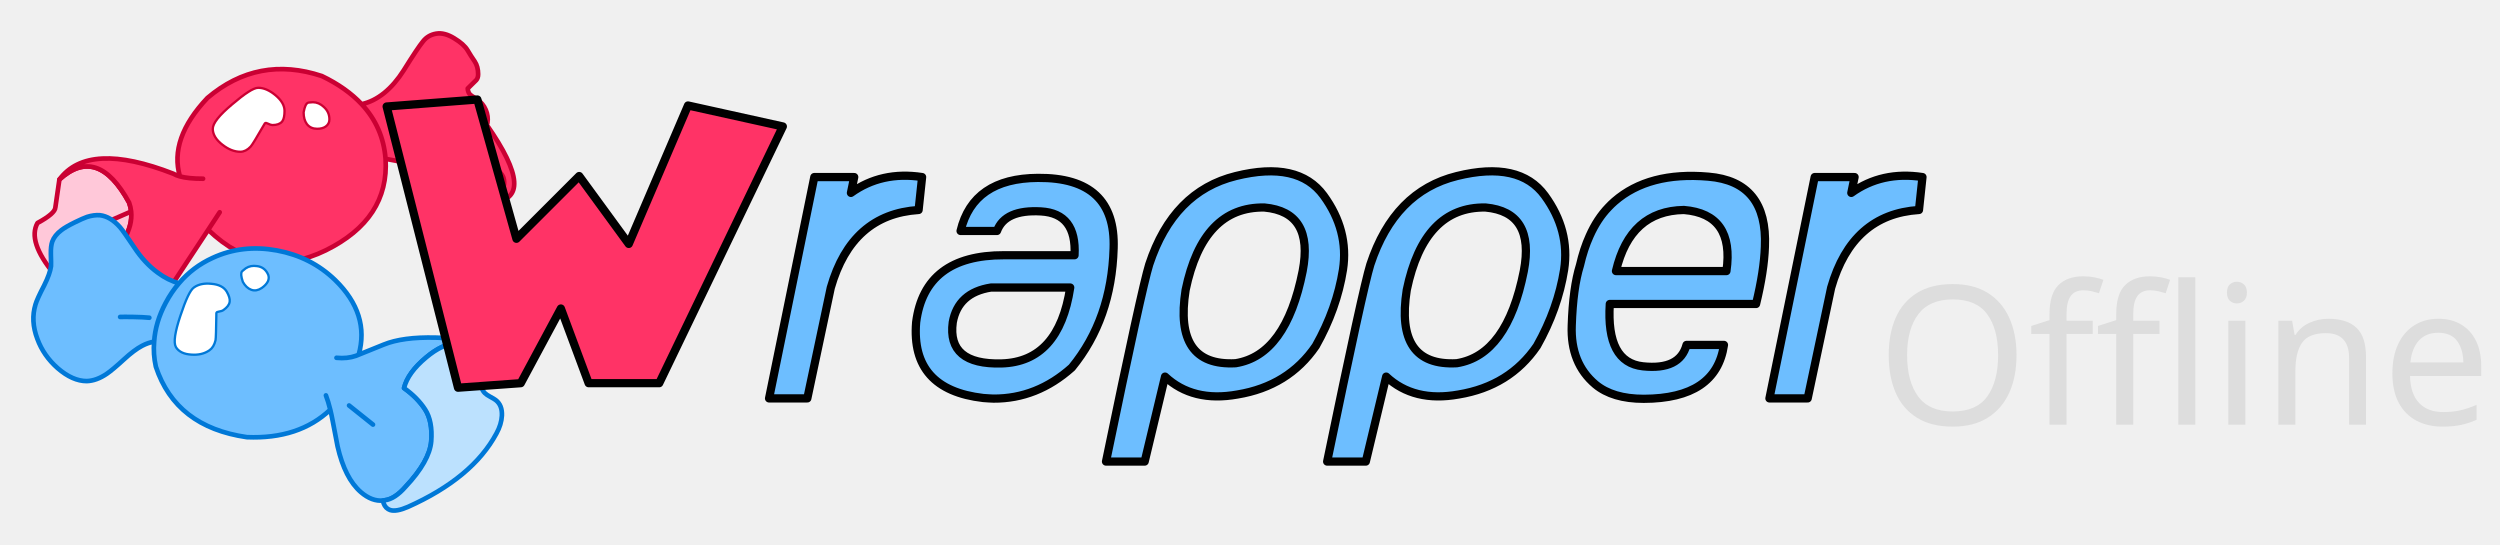
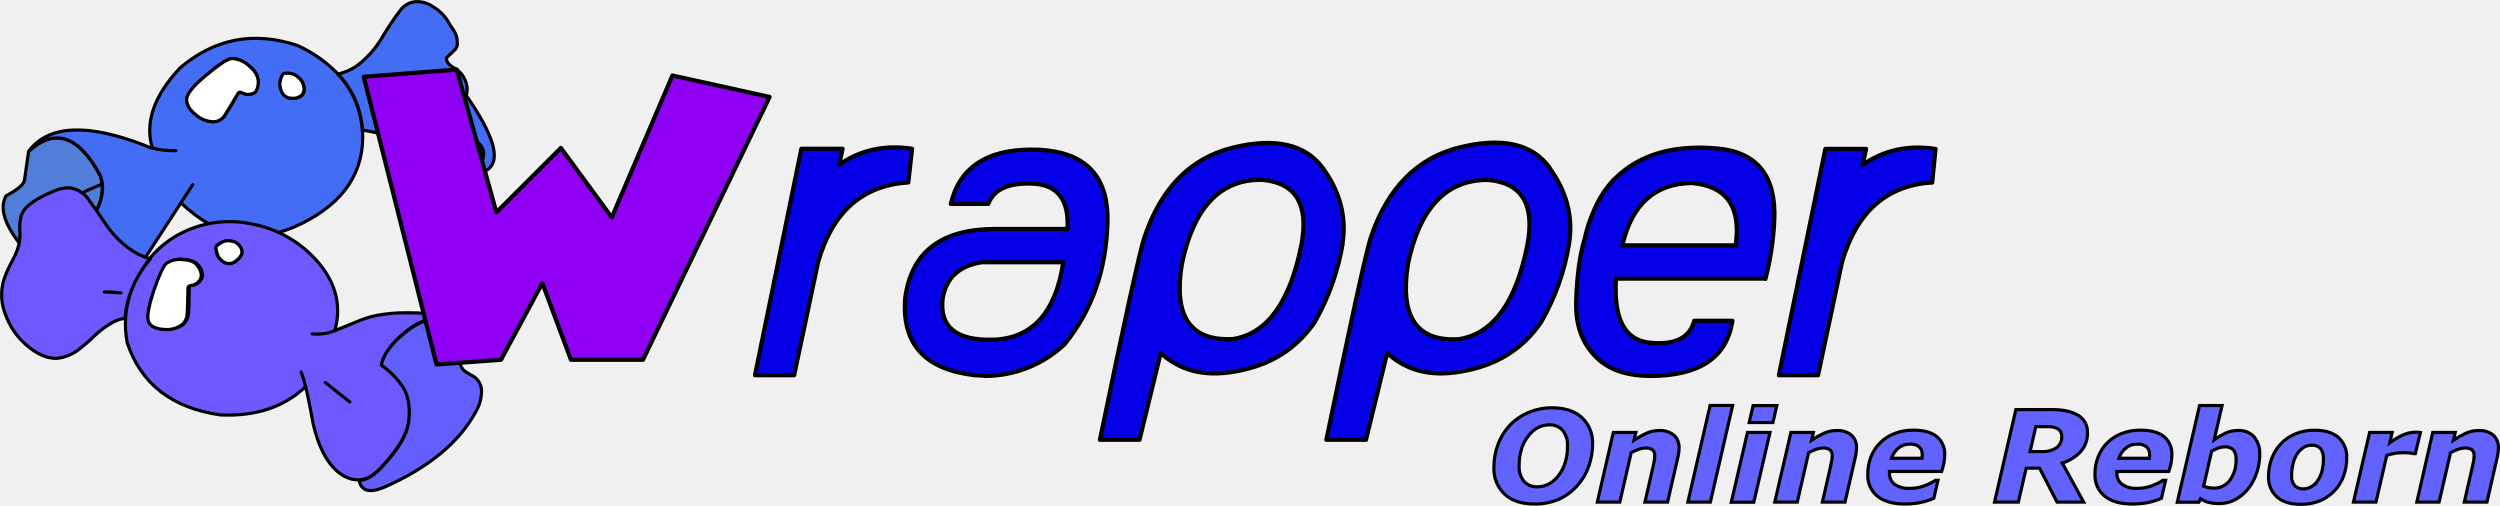
- <svg xmlns="http://www.w3.org/2000/svg" width="804.802" height="175.127" viewBox="0 0 804.802 175.127">
-   <g stroke="#ca0033" stroke-linecap="round" stroke-linejoin="round" stroke-width="1.5">
-     <path fill="#ffc8d9" d="M19.121 57.784l-1.3 9q-.1 1.95-5.75 5-3.3 5.95 5.35 16.4l22.45-10.95q2.8-4.8 2.35-9.15l-5.6 2.45 5.6-2.45q-.15-1.45-.65-2.85-10.15-18.65-22.45-7.45z" />
-     <path fill="#f36" d="M116.421 33.534q-4.9-5.25-12.8-9.05-20.5-6.8-36.85 7.05-12.4 13.15-8.85 25.25 2.65.75 7.45.75-4.8 0-7.45-.75-1.3-.35-2.1-.85-27.4-10.7-36.7 1.85 12.3-11.2 22.45 7.45.5 1.4.65 2.85.45 4.35-2.35 9.15l13.05 18.15 14.1-21.4 3.7-5.65-3.7 5.65q17.35 16.65 37.85 6.6 20.45-10.1 19.25-29.45-.8-10.2-7.7-17.6m-33.3-4.9q2.5 0 5.25 2.25 2.85 2.35 2.85 4.8 0 2.25-.65 3.15-.8 1.05-2.9 1.05-.4 0-1.45-.5-1.05-.55-1.55.6-3.6 6.25-4.25 6.95-1.45 1.55-3.05 1.55-2.75 0-5.55-2.2-2.85-2.2-2.95-4.7-.1-2.5 6.1-7.7 6.15-5.25 8.15-5.25m15.95 11.05q-.95-1.3-.95-3.5.5-2.7 1.3-2.8.8-.1 1.3-.1 1.75 0 3.25 1.4 1.7 1.5 1.7 3.75 0 1.25-1.05 2-.95.65-2.5.65-2 0-3.05-1.4m57.65.55q-.4 1.2-1.55 3.9-1.2 2.7-.75 4.55.5 1.95 3.7 4.3 3.3 2.45 3.95 4.2.45 1.35.05 2.9-.35 1.45-1.3 2.7-1.1 1.3-2.9 2.35.2-.05.4-.05 15.2-.8-1.6-24.85m-3.9-20.45q-1.15-1.65-2.3-3.6-1.15-1.95-4.3-3.85-3.15-1.95-5.8-1.5-2.65.45-4.25 2.5-1.65 2-6.2 9.3-2.85 4.5-6.3 7.3-3.5 2.8-7.25 3.6 6.9 7.4 7.7 17.6 7.2 1.2 10.2 2.7 3 1.45 5.6 5 2.6 3.55 4 4.2 1.4.65 4.9 2.3 3.45 1.6 5.8.95 2.35-.7 3.3-1.15 1.8-1.05 2.9-2.35.95-1.25 1.3-2.7.4-1.55-.05-2.9-.65-1.75-3.95-4.2-3.2-2.35-3.7-4.3-.45-1.85.75-4.55 1.15-2.7 1.55-3.9.15-.45.2-.7.35-2.1-.55-4.2-.9-2.05-2.7-3.3-2-1.2-2.5-1.75-.55-.75-.6-1.8l2.75-2.7q.6-.65.6-1.9 0-2.45-1.1-4.1z" />
-     <path fill="#fff" stroke="none" d="M98.121 36.184q0 2.2.95 3.5 1.05 1.4 3.05 1.4 1.55 0 2.5-.65 1.05-.75 1.05-2 0-2.25-1.7-3.75-1.5-1.4-3.25-1.4-.5 0-1.3.1t-1.3 2.8m-9.75-5.3q-2.75-2.25-5.25-2.25-2 0-8.15 5.25-6.2 5.2-6.1 7.7.1 2.5 2.95 4.7 2.8 2.2 5.55 2.2 1.6 0 3.05-1.55.65-.7 4.25-6.95.5-1.15 1.55-.6 1.05.5 1.45.5 2.1 0 2.9-1.05.65-.9.65-3.15 0-2.45-2.85-4.8z" />
-   </g>
-   <g stroke="#0078d7" stroke-linecap="round" stroke-linejoin="round" stroke-width="1.5">
-     <path fill="#6dbeff" d="M53.321 97.534q-3.3 6.2-3.7 12.45-.35 4 .55 8.05 6.4 19.4 29.3 22.7 16.75.7 26.85-8.85-.65-2.65-1.4-4.6.75 1.95 1.4 4.6.4 1.6.75 3.5.55 2.75 1.6 8.3 2.35 10.3 7.5 14.75 3.55 3.05 7.15 2.7l.6-.1q3.2-.4 6.65-4.35 7.7-8.2 8.25-14.6.5-6.45-1.95-10.25t-6.8-6.9q1.2-4.95 7.15-9.9 5.2-4.35 9.6-4.5-.95-1.75-6.6-1.85-10.6-.25-16.7 2.25-5.25 2.15-8.05 3.25-.45.2-.85.35-2.85 1-6.3.65 3.45.35 6.3-.65.4-.15.85-.35 3.65-13.05-7.55-24-7.75-7.5-18.75-9.55-11.15-2.05-20.75 2.4-6.35 2.9-10.8 8.15-2.45 2.85-4.3 6.35m3.65 14.05q-1.15-2 1.45-9.8 2.6-7.85 4.25-8.95 2.05-1.45 5.35-1.1 3.45.3 4.65 2.35 1.05 1.85.9 2.95-.15 1.3-1.9 2.5-.3.25-1.45.45-1.1.15-.95 1.35-.1 7.2-.25 8.1-.5 2.15-1.85 3.05-2.25 1.55-5.55 1.3-3.4-.2-4.65-2.2m25.7-25.55q2.1.25 3.1 2.1.65 1.05.15 2.25-.55 1.1-1.85 2-1.6 1.1-3.05.55-1.5-.55-2.5-2.35-.85-2.55-.25-3.05.65-.55 1.05-.85 1.45-.95 3.35-.65m29.7 44.5l7.7 6.15-7.7-6.15m-80.2-61.25q-1.9-.15-4.15.55-1.4.5-3.85 1.7-3.05 1.5-4.4 2.55-2.2 1.65-2.95 3.7-.5 1.45-.45 3.9.1 3.3.05 4-.3 2.4-2.2 6.2-2.3 4.4-2.8 6.15-1.6 5.25.6 11.05 2 5.45 6.55 9.45 4.8 4.15 9.35 4.15 3.15-.1 6.45-2.35 1.85-1.25 5.55-4.65 3.25-3 5.8-4.35 2-1.05 3.9-1.35.4-6.25 3.7-12.45 1.85-3.5 4.3-6.35-3.55-.95-6.9-3.45-4.15-3.05-7.4-7.95-3.6-5.4-4.7-6.65-3.05-3.45-6.45-3.85m10.7 32.75q3.15.05 5.2.25-2.05-.2-5.2-.25-3.15-.05-4.2 0 1.05-.05 4.2 0z" />
-     <path fill="#bce1fe" d="M153.921 115.184q-.95-1.85-4.55-3.45-1.45-.65-2.55-1.2-4.4.15-9.6 4.5-5.95 4.95-7.15 9.9 4.35 3.1 6.8 6.9 2.45 3.8 1.95 10.25-.55 6.4-8.25 14.6-3.45 3.95-6.65 4.35l-.6.1q0 .45.2.95.6 1.6 2.05 2.1 1.95.65 5.75-1 20.8-9.3 28.5-23.65 1.6-2.9 1.75-5.75.15-3.35-2-5-.45-.35-1.75-1.05-1.2-.65-1.75-1.2-1.55-1.5-1.45-5.4.15-4.4-.7-5.95z" />
-     <path fill="#fff" stroke="none" d="M85.771 88.134q-1-1.85-3.1-2.1-1.9-.3-3.35.65-.4.3-1.05.85-.6.5.25 3.05 1 1.8 2.5 2.35 1.45.55 3.05-.55 1.3-.9 1.85-2 .5-1.2-.15-2.25m-27.35 13.65q-2.6 7.8-1.45 9.8 1.25 2 4.65 2.2 3.3.25 5.55-1.3 1.35-.9 1.85-3.05.15-.9.25-8.1-.15-1.2.95-1.35 1.15-.2 1.45-.45 1.75-1.2 1.9-2.5.15-1.1-.9-2.95-1.2-2.05-4.65-2.35-3.3-.35-5.35 1.1-1.65 1.1-4.25 8.95z" />
-   </g>
-   <text x="604.203" y="136.716" fill="#ddd" stroke-width="1.301" font-family="Trebuchet MS" font-size="62.435">
-         Offline
-     </text>
-   <g stroke="#000" stroke-linecap="round" stroke-linejoin="round" stroke-width="2" transform="translate(-96.8482 -53.9889) scale(1.32445)">
-     <path fill="#f36" d="M240.35 66.4l-14.4 33.65-12.05-16.5-15.25 15.25-9.5-33.85-22.05 1.7L184.45 135l15.25-1.1 9.75-18.15 6.75 18.15h17.15l30.05-62.4z" />
-     <path fill="#6dbeff" d="M296.4 91.8l.85-8q-9.85-1.5-17.3 3.85l.8-3.85h-9.7l-11 53.8h9.3l5.7-26.9q5.1-17.85 21.35-18.9m37.25 38.3q9.65-11.8 10.15-28.95.6-17.3-18.4-17.15-15.75.1-18.8 12.9h8.85q1.95-5.25 10.7-4.75 8.7.5 8.15 10.65h-17.15q-19.25-.05-21.35 16.3-1.35 16.35 16.3 18.4.75.05 1.45.1.55 0 1.05.05 10.55.05 19.05-7.55m-17.1-1q-13.25.35-11.85-10 1.3-7.2 9.3-8.45h19.25q-2.75 18.05-16.7 18.45m83-22.8q1.45-9.55-4.7-18-6.2-8.5-21.35-4.75-15.2 3.75-21.05 21.5-1.8 5.8-10.5 47.9h9.4l4.95-20.65q6.75 6.3 17.6 4.35 12.4-2.05 19.05-11.8 5.1-9.05 6.6-18.55m-19.1-15.1q12.05 1.1 9.3 15.45-4.05 20.45-16.3 22.4-15.1.8-12.15-17.8 4.2-20.3 19.15-20.05m68.15-2.9q-6.2-8.5-21.35-4.75-15.2 3.75-21.05 21.5-1.8 5.8-10.5 47.9h9.4l4.95-20.65q6.75 6.3 17.6 4.35 12.4-2.05 19.05-11.8 5.1-9.05 6.6-18.55 1.45-9.55-4.7-18m-33.55 22.95q4.2-20.3 19.15-20.05 12.05 1.1 9.3 15.45-4.05 20.45-16.3 22.4-15.1.8-12.15-17.8m84.9 3.4q1.95-8 2.15-13.9.7-15.85-13.75-17.05-14.45-1.25-22.8 6-.8.7-1.5 1.45-2.7 2.8-4.55 6.95-1.45 3.2-2.35 7.15-1.7 5.45-2 14.65-.35 9.15 5.75 14.3 4.2 3.5 11.75 3.5 17.6-.05 19.5-13.1h-9.1q-1.65 6.15-10.6 5.2-8.95-.95-8.05-15.15h35.55m-34.05-8Q469.35 92 482.4 91.8q12.35 1 10.35 14.85H465.9m73.65-14.85l.85-8q-9.85-1.5-17.3 3.85l.8-3.85h-9.7l-11 53.8h9.3l5.7-26.9q5.1-17.85 21.35-18.9z" />
+ <svg xmlns="http://www.w3.org/2000/svg" viewBox="0 0 786.15 159.07">
+   <defs>
+     <style>.cls-1{fill:#507ed9;}.cls-1,.cls-2,.cls-3,.cls-4,.cls-5,.cls-6,.cls-7,.cls-8{stroke:#000;}.cls-1,.cls-2,.cls-4,.cls-5,.cls-6,.cls-7{stroke-linecap:round;stroke-linejoin:round;}.cls-2{fill:#436df4;}.cls-3{fill:#fff;}.cls-3,.cls-8{stroke-miterlimit:10;}.cls-4{fill:#6d59ff;}.cls-5{fill:#635ffe;}.cls-6{fill:#9000f4;}.cls-6,.cls-7{stroke-width:1.32px;}.cls-7{fill:#0600e9;}.cls-8{fill:#6263ff;}</style>
+   </defs>
+   <g id="Layer_2" data-name="Layer 2">
+     <g id="Layer_1-2" data-name="Layer 1">
+       <path class="cls-1" d="M9,47.58l-1.3,9c-.1,1.3-2,3-5.8,5-2.2,4-.4,9.4,5.4,16.4l22.5-10.9a14.87,14.87,0,0,0,2.3-9.2l-5.6,2.4,5.6-2.4a8.87,8.87,0,0,0-.7-2.8C24.7,42.58,17.2,40.08,9,47.58Z" />
+       <path class="cls-2" d="M106.3,23.28a41.73,41.73,0,0,0-12.8-9c-13.7-4.5-25.9-2.2-36.8,7-8.3,8.8-11.2,17.2-8.8,25.3a28.67,28.67,0,0,0,7.4.8,29,29,0,0,1-7.5-.8,7.09,7.09,0,0,1-2.1-.8c-18.3-7.1-30.5-6.5-36.7,1.8q12.3-11.25,22.5,7.5a14.34,14.34,0,0,1,.7,2.8c.3,2.9-.5,5.9-2.3,9.2l13,18.2,14-21.5,3.7-5.7-3.7,5.7q17.4,16.65,37.8,6.6c13.6-6.7,20.1-16.5,19.3-29.5a28.31,28.31,0,0,0-7.7-17.6M73,18.38c1.7,0,3.4.8,5.3,2.3s2.8,3.2,2.8,4.8a5.42,5.42,0,0,1-.7,3.2c-.5.7-1.5,1-2.9,1a3.94,3.94,0,0,1-1.4-.5q-1-.6-1.5.6a60.74,60.74,0,0,1-4.3,7,4.34,4.34,0,0,1-3.1,1.5,9.08,9.08,0,0,1-5.6-2.2c-1.9-1.5-2.9-3-2.9-4.7s2-4.2,6.1-7.7,6.9-5.3,8.2-5.3m16,11.1a6.05,6.05,0,0,1-.9-3.5c.3-1.8.8-2.7,1.3-2.8a6.64,6.64,0,0,1,1.3-.1,4.89,4.89,0,0,1,3.3,1.4,5,5,0,0,1,1.7,3.8,2.43,2.43,0,0,1-1.1,2,4.62,4.62,0,0,1-2.5.7,4,4,0,0,1-3.1-1.5m57.6.5c-.3.8-.8,2.1-1.6,3.9a7.19,7.19,0,0,0-.8,4.5c.3,1.3,1.6,2.7,3.7,4.3s3.5,3,3.9,4.2a5.67,5.67,0,0,1,.1,2.9,6.78,6.78,0,0,1-1.3,2.7,12,12,0,0,1-2.9,2.4c.1,0,.3-.1.4-.1,10.3-.4,9.7-8.7-1.5-24.8m-3.9-20.4c-.8-1.1-1.5-2.3-2.3-3.6a12.83,12.83,0,0,0-4.3-3.9,8.34,8.34,0,0,0-5.8-1.5,6.57,6.57,0,0,0-4.3,2.5,92.8,92.8,0,0,0-6.2,9.3,30.47,30.47,0,0,1-6.3,7.3,16.15,16.15,0,0,1-7.3,3.6,28.08,28.08,0,0,1,7.7,17.6q7.2,1.2,10.2,2.7a15.26,15.26,0,0,1,5.6,5c1.7,2.4,3.1,3.8,4,4.2s2.6,1.2,4.9,2.3,4.2,1.4,5.8.9a15.92,15.92,0,0,0,3.3-1.2,11.76,11.76,0,0,0,2.9-2.3,6.78,6.78,0,0,0,1.3-2.7,4.12,4.12,0,0,0-.1-2.9c-.4-1.2-1.8-2.6-3.9-4.2s-3.4-3-3.7-4.3a6.49,6.49,0,0,1,.8-4.5c.8-1.8,1.3-3.1,1.6-3.9a2.54,2.54,0,0,0,.2-.7,6.9,6.9,0,0,0-.6-4.2,7.33,7.33,0,0,0-2.7-3.3A11.45,11.45,0,0,1,141,20a2.79,2.79,0,0,1-.6-1.8l2.8-2.7a2.71,2.71,0,0,0,.6-1.9,6.7,6.7,0,0,0-1.1-4Z" />
+       <path class="cls-3" d="M88,26a6.05,6.05,0,0,0,.9,3.5,3.68,3.68,0,0,0,3.1,1.4,3.9,3.9,0,0,0,2.5-.7,2.72,2.72,0,0,0,1.1-2,5,5,0,0,0-1.7-3.8A4.89,4.89,0,0,0,90.6,23a6.64,6.64,0,0,0-1.3.1c-.5.2-.9,1.1-1.3,2.9m-9.7-5.3a8.51,8.51,0,0,0-5.3-2.3c-1.3,0-4,1.8-8.2,5.3s-6.2,6-6.1,7.7,1,3.2,2.9,4.7a8.87,8.87,0,0,0,5.6,2.2,4.34,4.34,0,0,0,3.1-1.5c.4-.5,1.8-2.8,4.3-7,.3-.8.8-1,1.6-.6a5.93,5.93,0,0,0,1.4.5c1.4,0,2.4-.3,2.9-1a6,6,0,0,0,.7-3.2C81.1,23.88,80.2,22.28,78.3,20.68Z" />
+       <path class="cls-4" d="M43.2,87.28a31,31,0,0,0-3.7,12.4,31.83,31.83,0,0,0,.5,8.1c4.3,12.9,14,20.5,29.3,22.7,11.2.5,20.1-2.5,26.8-8.9a31.83,31.83,0,0,0-1.4-4.6,31.83,31.83,0,0,1,1.4,4.6c.3,1.1.5,2.2.8,3.5.4,1.8.9,4.6,1.6,8.3,1.6,6.9,4.1,11.8,7.5,14.8q3.6,3,7.2,2.7l.6-.1c2.1-.3,4.3-1.7,6.6-4.4,5.1-5.5,7.9-10.3,8.3-14.6s-.3-7.7-1.9-10.3a26.09,26.09,0,0,0-6.8-6.9c.8-3.3,3.2-6.6,7.1-9.9q5.25-4.35,9.6-4.5-.9-1.8-6.6-1.8c-7.1-.2-12.6.6-16.7,2.3q-5.25,2.1-8.1,3.3a6.89,6.89,0,0,0-.8.3,14.43,14.43,0,0,1-6.3.7,14.43,14.43,0,0,0,6.3-.7,6.89,6.89,0,0,0,.8-.3c2.4-8.7-.1-16.7-7.6-24a36.09,36.09,0,0,0-18.8-9.6,33.49,33.49,0,0,0-20.8,2.4A31,31,0,0,0,47.3,81a62.37,62.37,0,0,0-4.1,6.3m3.7,14.1c-.8-1.3-.3-4.6,1.5-9.8s3.2-8.2,4.3-8.9a7.67,7.67,0,0,1,5.4-1.1c2.3.2,3.8,1,4.7,2.3a5,5,0,0,1,.9,2.9,3.62,3.62,0,0,1-1.9,2.5,2.91,2.91,0,0,1-1.4.4,1,1,0,0,0-.9,1.3c-.1,4.8-.1,7.5-.3,8.1a4.8,4.8,0,0,1-1.8,3.1,8.39,8.39,0,0,1-5.5,1.3c-2.6,0-4.2-.8-5-2.1m25.7-25.6a4.06,4.06,0,0,1,3.1,2.1,2.62,2.62,0,0,1,.2,2.3,6.68,6.68,0,0,1-1.8,2,3.49,3.49,0,0,1-3.2.5,5.47,5.47,0,0,1-2.5-2.3c-.6-1.7-.6-2.7-.3-3.1a3.32,3.32,0,0,1,1.1-.8,4.91,4.91,0,0,1,3.4-.7m29.7,44.5,7.7,6.1-7.7-6.1M22.1,59.08a10.21,10.21,0,0,0-4.1.6,42.36,42.36,0,0,0-3.9,1.7A22,22,0,0,0,9.7,64a8,8,0,0,0-3,3.7,13.7,13.7,0,0,0-.5,3.9,24,24,0,0,1,0,4A19.38,19.38,0,0,1,4,81.78,37.25,37.25,0,0,0,1.2,88a16.46,16.46,0,0,0,.6,11.1,22.5,22.5,0,0,0,6.5,9.4c3.2,2.8,6.3,4.2,9.4,4.2a13.14,13.14,0,0,0,6.4-2.3,46.58,46.58,0,0,0,5.5-4.7,29.42,29.42,0,0,1,5.8-4.3,10,10,0,0,1,3.9-1.3A30.51,30.51,0,0,1,43,87.68a35,35,0,0,1,4.3-6.3A20.19,20.19,0,0,1,40.4,78a31.24,31.24,0,0,1-7.4-7.9c-2.4-3.6-4-5.8-4.7-6.7a8.65,8.65,0,0,0-6.2-4.3m10.7,32.7a37.36,37.36,0,0,1,5.2.3c-1.4-.1-3.1-.2-5.2-.3h0Z" />
+       <path class="cls-5" d="M143.8,105c-.6-1.2-2.1-2.4-4.6-3.4-1-.4-1.8-.8-2.6-1.2q-4.35.15-9.6,4.5c-4,3.3-6.4,6.6-7.1,9.9a26.09,26.09,0,0,1,6.8,6.9c1.6,2.5,2.3,5.9,1.9,10.3s-3.1,9.1-8.3,14.6c-2.3,2.6-4.5,4.1-6.7,4.4l-.6.1a2.92,2.92,0,0,0,.2.9,3.15,3.15,0,0,0,2.1,2.1c1.3.4,3.2.1,5.8-1,13.9-6.2,23.4-14.1,28.5-23.6a12.66,12.66,0,0,0,1.8-5.8,5.68,5.68,0,0,0-2-5c-.3-.2-.9-.6-1.8-1.1a7,7,0,0,1-1.8-1.2c-1-1-1.5-2.8-1.4-5.4q.3-4.5-.6-6Z" />
+       <path class="cls-3" d="M75.7,77.88a4.06,4.06,0,0,0-3.1-2.1,4.11,4.11,0,0,0-3.3.7c-.3.2-.6.5-1.1.8s-.3,1.3.3,3.1a4.58,4.58,0,0,0,2.5,2.3,3.07,3.07,0,0,0,3.1-.6,4.76,4.76,0,0,0,1.8-2,2.46,2.46,0,0,0-.2-2.2M48.3,91.58c-1.7,5.2-2.2,8.5-1.5,9.8s2.4,2.1,4.7,2.2a8.24,8.24,0,0,0,5.5-1.3,4.55,4.55,0,0,0,1.8-3.1q.15-.9.3-8.1c-.1-.8.2-1.2.9-1.3a3.28,3.28,0,0,0,1.4-.4,3.62,3.62,0,0,0,1.9-2.5,5,5,0,0,0-.9-2.9c-.8-1.4-2.3-2.2-4.7-2.3a7.4,7.4,0,0,0-5.3,1.1C51.5,83.38,50.1,86.38,48.3,91.58Z" />
+       <path class="cls-6" d="M211.45,23.74,192.38,68.37l-16-21.85L156.09,66.78l-12.45-44.9-29.27,2.26,22.91,90.46,20.26-1.46,13-24.11,9,24.11h22.65L242,30.49Z" />
+       <path class="cls-7" d="M285.62,57.38l1.19-10.6c-8.74-1.32-16.29.4-22.91,5l1.06-5H252L237.41,118h12.31l7.55-35.63c4.51-15.76,14-24.1,28.35-25m49.27,50.73c8.47-10.47,13-23.18,13.37-38.28s-7.55-22.91-24.37-22.78c-13.9.13-22.25,5.83-24.9,17.08h11.79c1.72-4.63,6.49-6.75,14.17-6.35S336.21,62.94,335.68,72H313c-16.95,0-26.35,7.15-28.34,21.59-1.19,14.43,6,22.51,21.59,24.37.66,0,1.32.13,2,.13a4.2,4.2,0,0,1,1.33.13,36.58,36.58,0,0,0,25.3-10.06m-22.65-1.33c-11.66.27-16.95-4.1-15.76-13.24q1.78-9.54,12.31-11.13h25.57c-2.39,15.9-9.8,24-22.12,24.37m109.93-30.2c1.32-8.47-.8-16.42-6.23-23.84s-15-9.66-28.34-6.35S365,59.23,359.79,74.86c-1.59,5.17-6.23,26.23-13.91,63.44h12.45L365,111c6,5.56,13.78,7.55,23.31,5.83,11-1.86,19.34-7,25.17-15.63a74.56,74.56,0,0,0,8.74-24.64m-25.3-20c10.6.92,14.7,7.81,12.32,20.39-3.58,18-10.73,28-21.59,29.67-13.38.66-18.68-7.15-16-23.58,3.71-17.88,12.19-26.75,25.3-26.48m90.33-3.85c-5.43-7.54-15-9.66-28.35-6.35S436.21,59.23,431,74.86c-1.59,5.17-6.22,26.23-13.91,63.44h12.45L436.21,111c6,5.56,13.77,7.55,23.31,5.83,11-1.86,19.33-7,25.16-15.63a72.35,72.35,0,0,0,8.74-24.64c1.33-8.47-.79-16.42-6.22-23.84M442.7,83.21c3.71-17.88,12.18-26.76,25.29-26.62,10.6.92,14.71,7.81,12.32,20.39-3.58,18-10.73,28-21.59,29.67-13.24.79-18.54-7-16-23.44m112.44,4.5a88.79,88.79,0,0,0,2.78-18.41q1-21.06-18.27-22.65-19.08-1.59-30.2,8c-.66.66-1.33,1.19-2,1.85a32.33,32.33,0,0,0-6,9.14,45.22,45.22,0,0,0-3.18,9.54c-1.45,4.77-2.38,11.26-2.65,19.47s2.26,14.43,7.69,18.94c3.7,3,8.87,4.63,15.62,4.63,15.5,0,24.11-5.83,25.83-17.35h-12c-1.46,5.43-6.09,7.68-14,6.89s-11.39-7.55-10.6-20.13h47m-45-10.47c3-13,10.33-19.47,21.85-19.6,10.87.93,15.5,7.42,13.78,19.6H510.11m97.48-19.73,1.06-10.6c-8.74-1.32-16.29.4-22.91,5l1.06-5H574L559.38,118H571.7l7.55-35.63c4.63-15.76,14-24.1,28.34-25Z" />
+       <path class="cls-8" d="M500.81,139.62a21,21,0,0,1-1.21,7,17.73,17.73,0,0,1-3.52,6A17.35,17.35,0,0,1,490.2,157a18.9,18.9,0,0,1-7.73,1.49q-6,0-9.33-3.08a10.9,10.9,0,0,1-3.36-8.46,20.24,20.24,0,0,1,1.28-7.21,18.23,18.23,0,0,1,3.7-6,17,17,0,0,1,5.8-4,18.69,18.69,0,0,1,7.54-1.5q6,0,9.34,3.08A10.75,10.75,0,0,1,500.81,139.62Zm-10.72,9.92a13.6,13.6,0,0,0,2.08-4,17,17,0,0,0,.75-5.28,7.35,7.35,0,0,0-1.49-4.89,5.28,5.28,0,0,0-4.27-1.77,7.55,7.55,0,0,0-3.47.83,9.36,9.36,0,0,0-3,2.53,12.54,12.54,0,0,0-2.16,4,16.72,16.72,0,0,0-.82,5.42,7.3,7.3,0,0,0,1.53,5,5.44,5.44,0,0,0,4.25,1.7,7.55,7.55,0,0,0,3.61-.93A9.16,9.16,0,0,0,490.09,149.54Z" />
+       <path class="cls-8" d="M528,140.91a11.85,11.85,0,0,1-.08,1.27,13.45,13.45,0,0,1-.25,1.43l-3.28,14.27h-7.12l2.5-10.87q.27-1.22.42-2.07a8.6,8.6,0,0,0,.16-1.61,2.39,2.39,0,0,0-.64-1.85,3.59,3.59,0,0,0-2.37-.59,6.27,6.27,0,0,0-1.93.36,16.94,16.94,0,0,0-2.47,1.09l-3.57,15.54h-7.07L507.32,136h7.08l-.58,2.42a28.62,28.62,0,0,1,4-2.22,9.45,9.45,0,0,1,3.94-.81,6.81,6.81,0,0,1,4.6,1.43A5.2,5.2,0,0,1,528,140.91Z" />
+       <path class="cls-8" d="M544.85,127.49l-7,30.39h-7.08l7-30.39Z" />
+       <path class="cls-8" d="M556.59,136l-5.09,21.93h-7.08L549.51,136Zm2.15-8.46-1.23,5.34h-7.46l1.23-5.34Z" />
+       <path class="cls-8" d="M583.8,140.91a11.85,11.85,0,0,1-.08,1.27,13.45,13.45,0,0,1-.25,1.43l-3.28,14.27h-7.12l2.5-10.87q.27-1.22.42-2.07a8.6,8.6,0,0,0,.16-1.61,2.39,2.39,0,0,0-.64-1.85,3.59,3.59,0,0,0-2.37-.59,6.27,6.27,0,0,0-1.93.36,16.48,16.48,0,0,0-2.47,1.09l-3.57,15.54H558.1L563.16,136h7.08l-.58,2.42a28.62,28.62,0,0,1,4-2.22,9.45,9.45,0,0,1,3.94-.81,6.81,6.81,0,0,1,4.6,1.43A5.2,5.2,0,0,1,583.8,140.91Z" />
+       <path class="cls-8" d="M599,158.49q-5.61,0-8.66-2.48a8.36,8.36,0,0,1-3-6.86,14.82,14.82,0,0,1,1-5.5,13.07,13.07,0,0,1,2.88-4.4,12.83,12.83,0,0,1,4.49-2.91,16,16,0,0,1,5.92-1.07c3.28,0,5.74.66,7.4,2a7.06,7.06,0,0,1,2.5,5.86,12.47,12.47,0,0,1-.27,2.6,23.15,23.15,0,0,1-.69,2.53H594.15v.44a4.34,4.34,0,0,0,1.61,3.58,7.75,7.75,0,0,0,4.91,1.29,12.32,12.32,0,0,0,4.38-.78,20.35,20.35,0,0,0,3.59-1.74h.78l-1.31,5.64a21.12,21.12,0,0,1-4.32,1.36A24,24,0,0,1,599,158.49Zm5.38-14.38c0-.23.06-.45.08-.64a6.08,6.08,0,0,0,0-.61,2.94,2.94,0,0,0-1-2.37,4.12,4.12,0,0,0-2.76-.83,5.68,5.68,0,0,0-3.66,1.18,7.2,7.2,0,0,0-2.24,3.27Z" />
+       <path class="cls-8" d="M656.42,136.13a8.51,8.51,0,0,1-2.13,5.88,13.17,13.17,0,0,1-5.79,3.59l6.72,12.28h-8.37l-5.48-10.66h-4.21l-2.47,10.66H627.2l6.71-29.08h11.35c3.56,0,6.3.6,8.24,1.81A6,6,0,0,1,656.42,136.13Zm-8.09,1.26a2.74,2.74,0,0,0-1.12-2.49,6.2,6.2,0,0,0-3.31-.73h-3.72L638.37,142h3.69a7.66,7.66,0,0,0,4.63-1.22A4,4,0,0,0,648.33,137.39Z" />
+       <path class="cls-8" d="M670.49,158.49q-5.61,0-8.66-2.48a8.39,8.39,0,0,1-3.05-6.86,14.63,14.63,0,0,1,1-5.5,12.76,12.76,0,0,1,7.37-7.31,16,16,0,0,1,5.92-1.07q4.9,0,7.4,2a7.06,7.06,0,0,1,2.49,5.86,12.47,12.47,0,0,1-.27,2.6,19.38,19.38,0,0,1-.69,2.53H665.67v.44a4.34,4.34,0,0,0,1.61,3.58,7.77,7.77,0,0,0,4.91,1.29,12.32,12.32,0,0,0,4.38-.78,19.69,19.69,0,0,0,3.59-1.74H681l-1.31,5.64a21.52,21.52,0,0,1-4.32,1.36A24,24,0,0,1,670.49,158.49Zm5.38-14.38c0-.23.07-.45.09-.64a6.08,6.08,0,0,0,0-.61,2.94,2.94,0,0,0-1-2.37,4.16,4.16,0,0,0-2.77-.83,5.68,5.68,0,0,0-3.66,1.18,7.27,7.27,0,0,0-2.24,3.27Z" />
+       <path class="cls-8" d="M710.6,143a17.83,17.83,0,0,1-1,5.8,16.28,16.28,0,0,1-2.65,4.91,13.38,13.38,0,0,1-4,3.38,10.48,10.48,0,0,1-5.1,1.26,13.24,13.24,0,0,1-3.29-.37,7.91,7.91,0,0,1-2.59-1.15l-.51,1.09h-6.79l7-30.39h7.08l-2.48,10.75a23.57,23.57,0,0,1,3.6-2.1,9,9,0,0,1,3.82-.8,6.44,6.44,0,0,1,5.15,2A8.28,8.28,0,0,1,710.6,143Zm-7.45,1.31a4.22,4.22,0,0,0-.8-2.79,3.44,3.44,0,0,0-2.77-1,6,6,0,0,0-2,.36,17.86,17.86,0,0,0-2.11,1l-2.52,11a8.42,8.42,0,0,0,1.45.44,8,8,0,0,0,1.71.17,6.11,6.11,0,0,0,5.17-2.57A10.73,10.73,0,0,0,703.15,144.27Z" />
+       <path class="cls-8" d="M737.94,144a16,16,0,0,1-1,5.78,13.42,13.42,0,0,1-7.44,7.72,15.28,15.28,0,0,1-6,1.09q-4.91,0-7.52-2.35a8.23,8.23,0,0,1-2.62-6.48,16,16,0,0,1,1-5.57,13.53,13.53,0,0,1,2.89-4.65,13.14,13.14,0,0,1,4.56-3.11,15.44,15.44,0,0,1,6.06-1.14q4.92,0,7.53,2.31A8.11,8.11,0,0,1,737.94,144Zm-9.14,7.19a11,11,0,0,0,1.36-3,15,15,0,0,0,.45-4,4.82,4.82,0,0,0-.87-3.09,3.38,3.38,0,0,0-2.8-1.09,4.68,4.68,0,0,0-2.6.72,6.9,6.9,0,0,0-2,2.06,10.26,10.26,0,0,0-1.26,3,15.49,15.49,0,0,0-.46,3.73,4.39,4.39,0,0,0,1,3.22,3.77,3.77,0,0,0,2.73,1,4.76,4.76,0,0,0,2.45-.69A6.16,6.16,0,0,0,728.8,151.17Z" />
+       <path class="cls-8" d="M759.52,142.65h-.62a6.26,6.26,0,0,0-1.33-.23,16.06,16.06,0,0,0-1.69-.08,17.87,17.87,0,0,0-2.68.2,17.68,17.68,0,0,0-2.65.66l-3.4,14.68h-7.08L745.15,136h7.08l-.74,3.22a23.17,23.17,0,0,1,4-2.38,9.43,9.43,0,0,1,4-.92l.83,0q.47,0,.81.06Z" />
+       <path class="cls-8" d="M785.65,140.91a11.69,11.69,0,0,1-.07,1.27,13.57,13.57,0,0,1-.26,1.43l-3.27,14.27h-7.12L777.42,147c.18-.81.33-1.5.43-2.07a9.53,9.53,0,0,0,.16-1.61,2.39,2.39,0,0,0-.65-1.85,3.57,3.57,0,0,0-2.36-.59,6.33,6.33,0,0,0-1.94.36,16.41,16.41,0,0,0-2.46,1.09L767,157.88H760L765,136h7.07l-.58,2.42a28.62,28.62,0,0,1,4-2.22,9.49,9.49,0,0,1,3.95-.81,6.78,6.78,0,0,1,4.59,1.43A5.17,5.17,0,0,1,785.65,140.91Z" />
+     </g>
  </g>
</svg>
